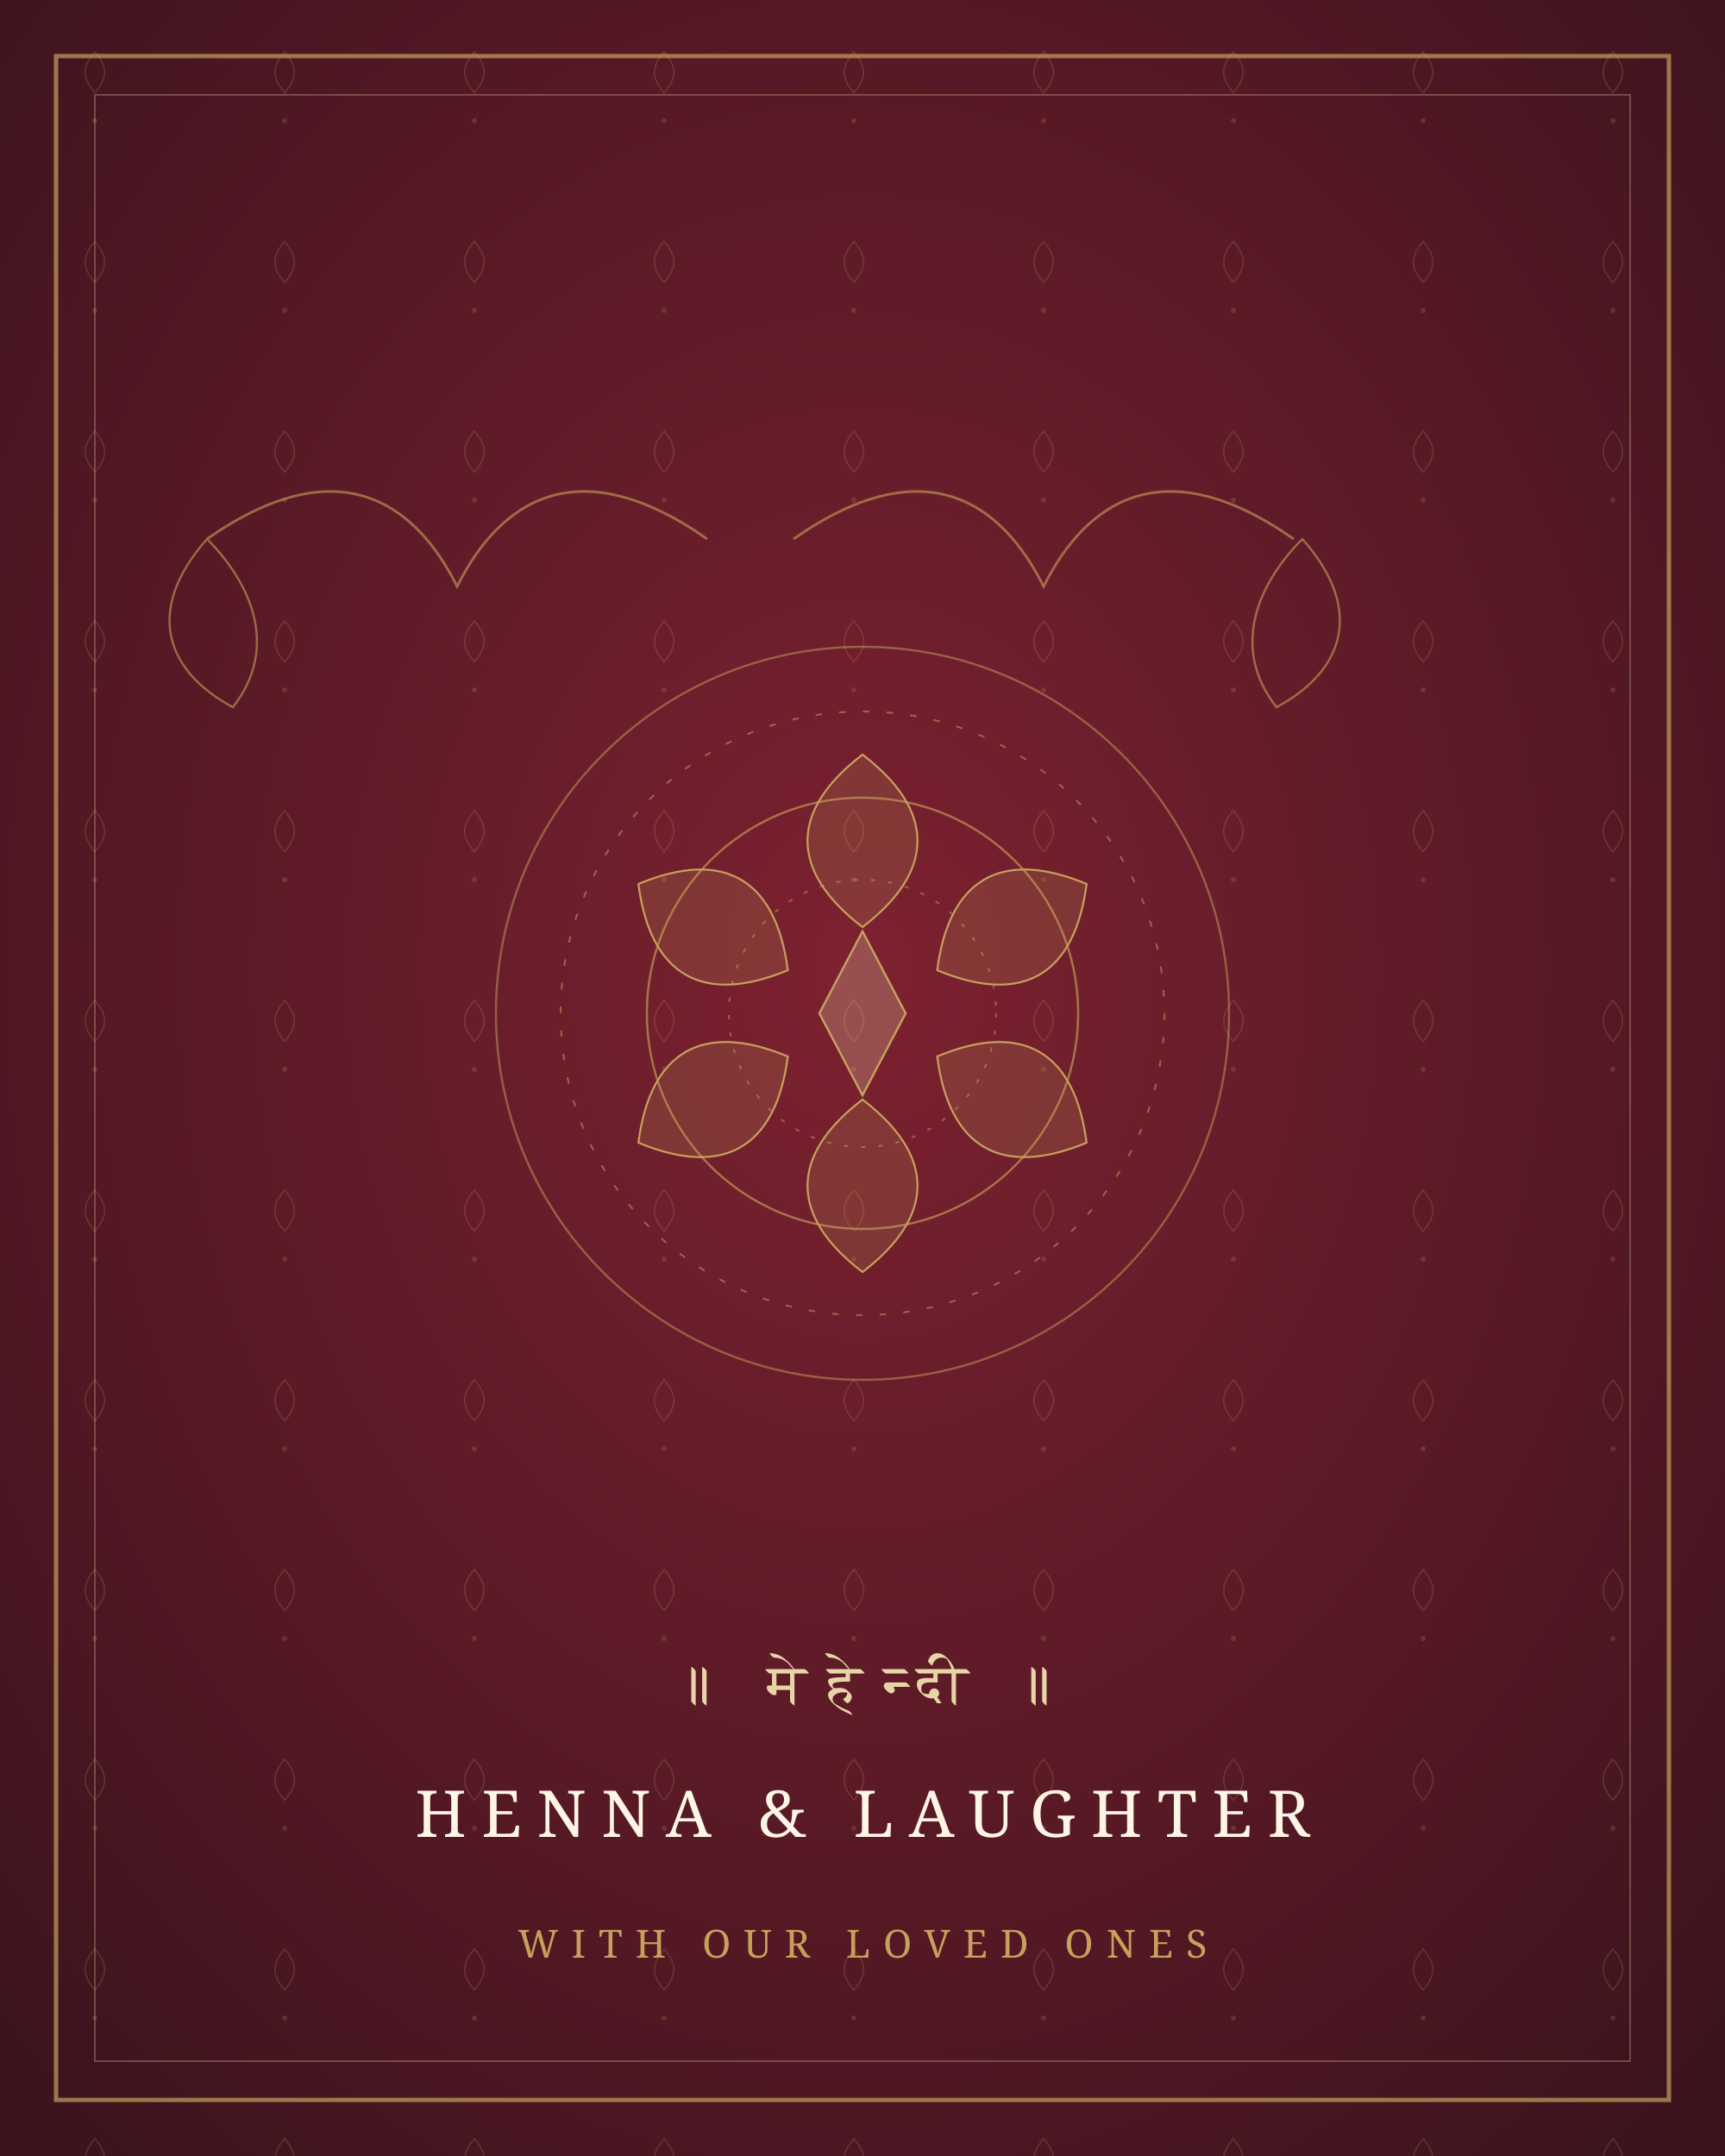
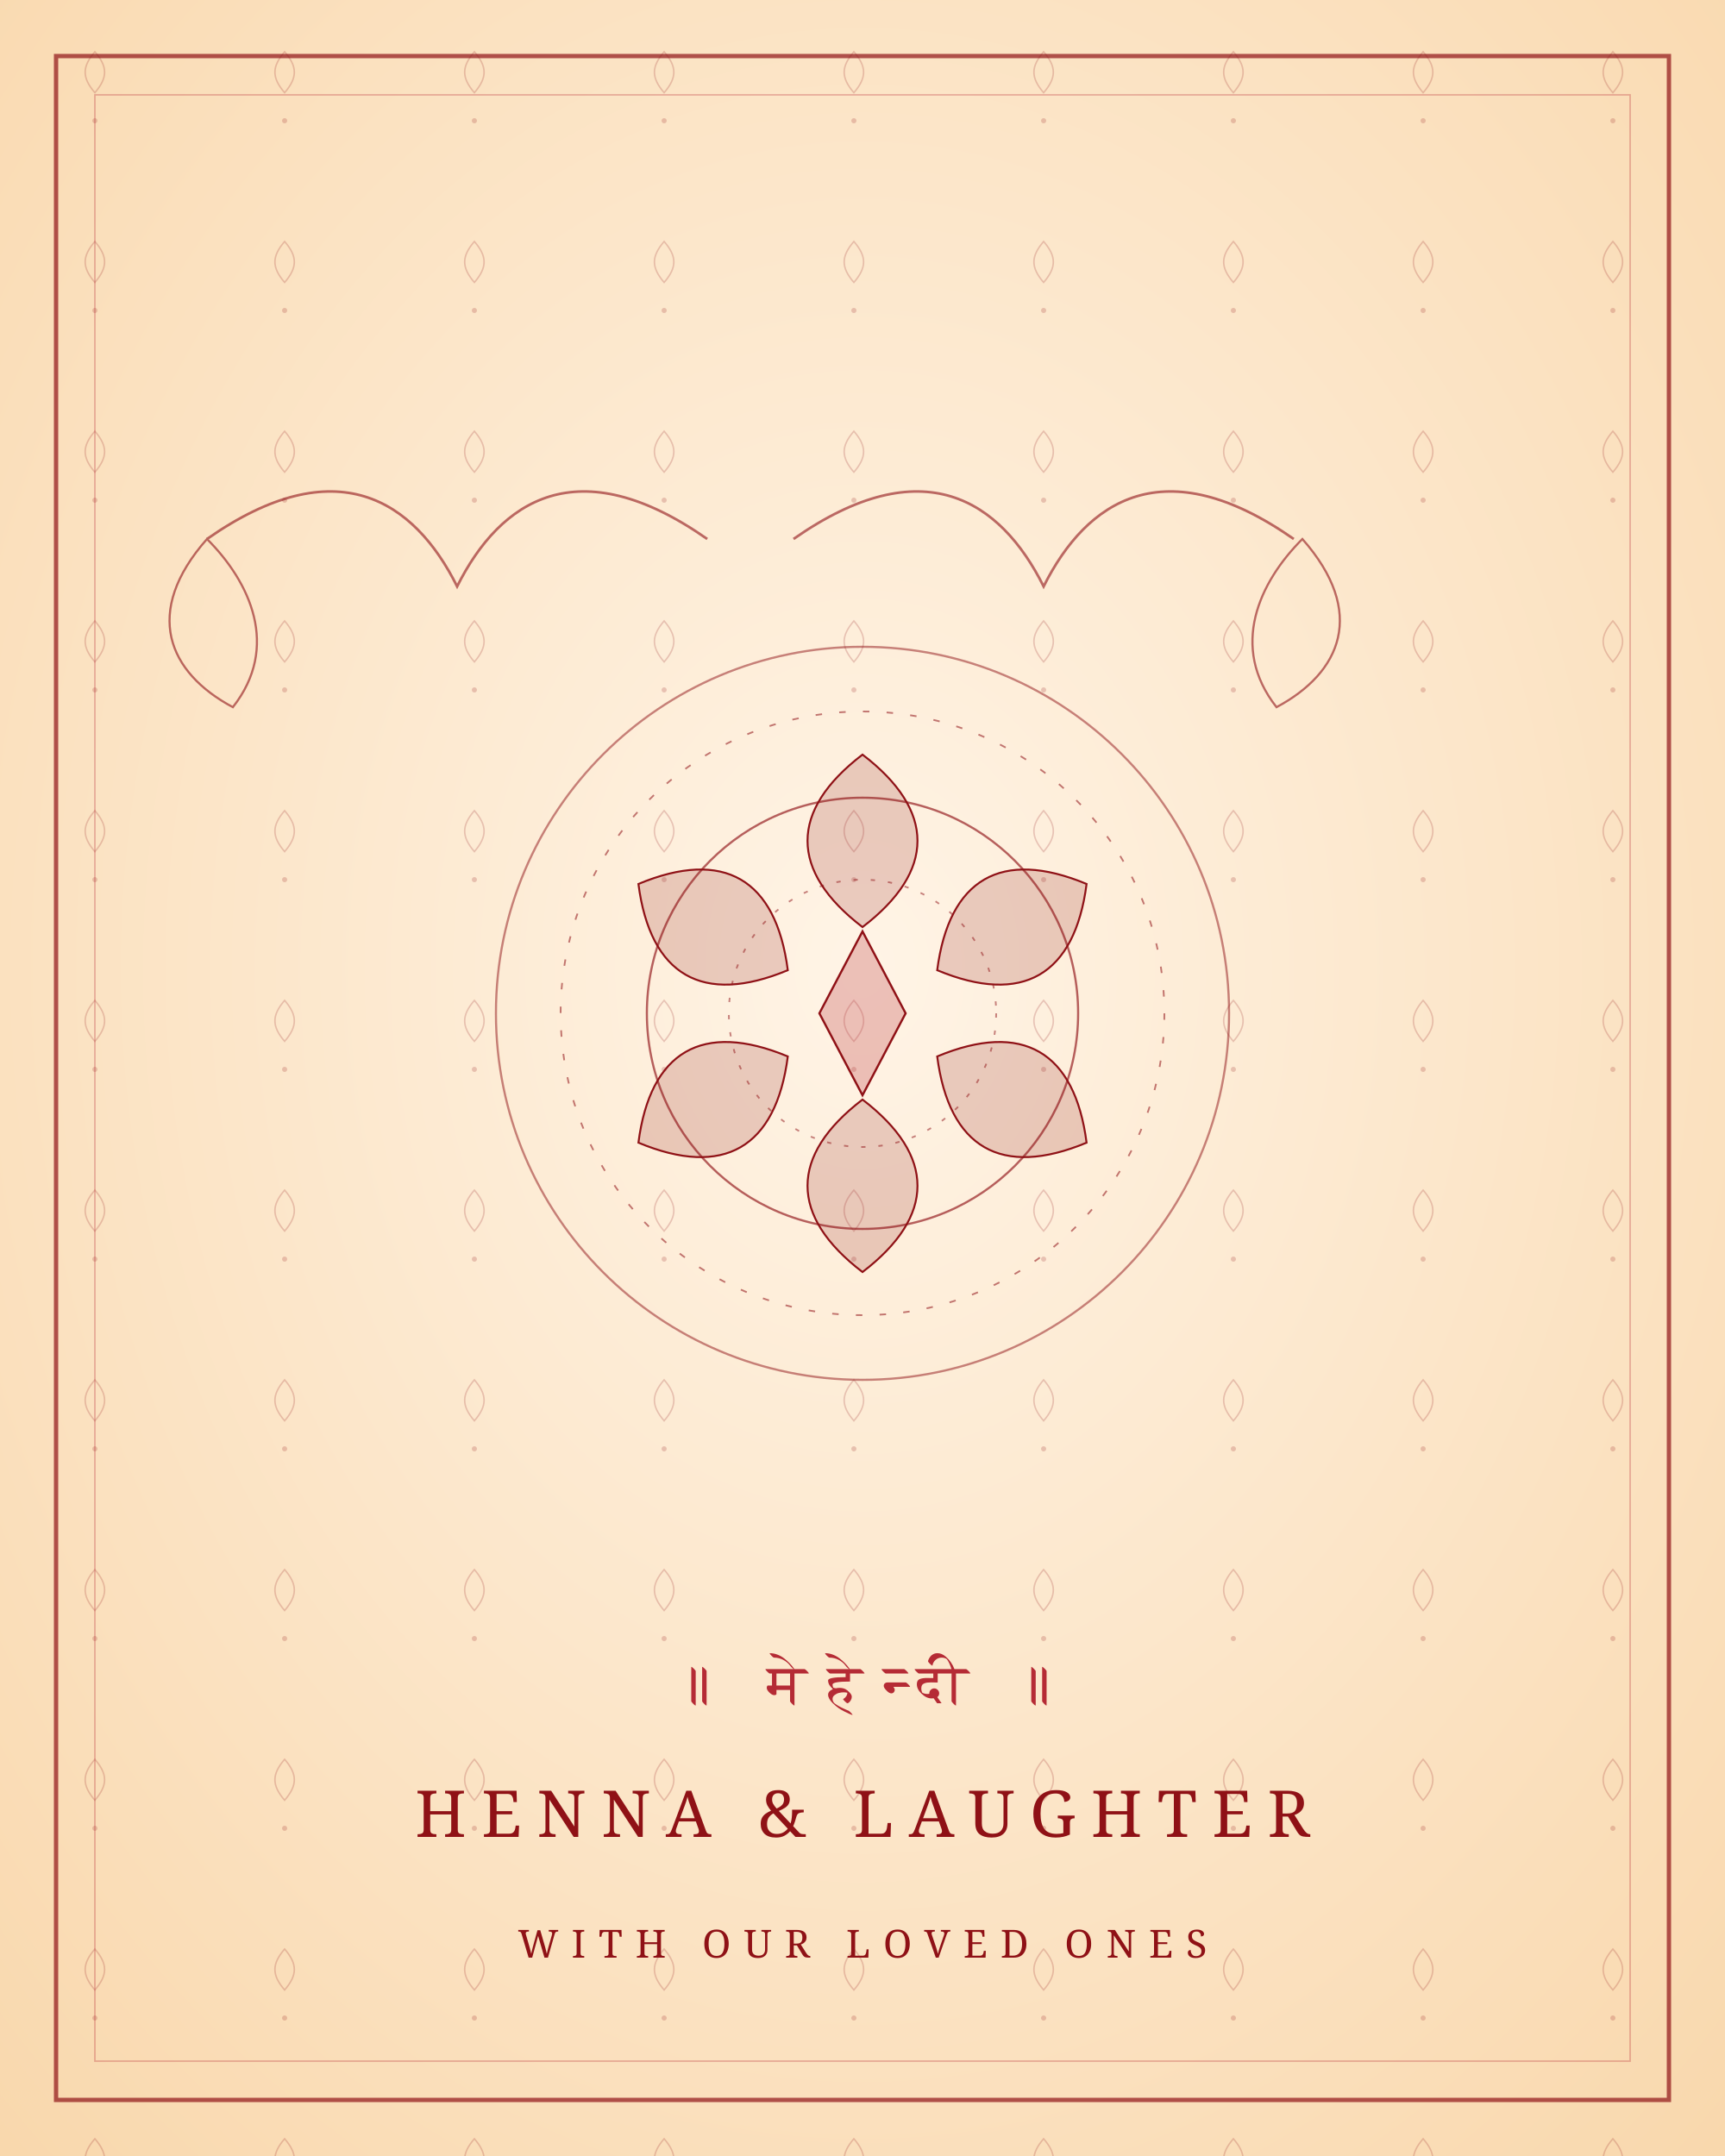
<svg xmlns="http://www.w3.org/2000/svg" viewBox="0 0 800 1000" role="img" aria-label="Traditional Nepali wedding artwork placeholder">
  <defs>
    <radialGradient id="bg5" cx="50%" cy="45%" r="84%">
-       <stop offset="0" stop-color="#7d2130" />
-       <stop offset="1" stop-color="#30111a" />
+       <stop offset="0" stop-color="#FFF4E6" />
+       <stop offset="1" stop-color="#F8D4A5" />
    </radialGradient>
    <pattern id="dots5" width="88" height="88" patternUnits="userSpaceOnUse">
-       <path d="M44 24c6 7 6 12 0 19-6-7-6-12 0-19Z" fill="none" stroke="#c6a15b" stroke-width="0.7" opacity="0.2" />
-       <circle cx="44" cy="56" r="1.2" fill="#c6a15b" opacity="0.2" />
+       <path d="M44 24c6 7 6 12 0 19-6-7-6-12 0-19Z" fill="none" stroke="#8F1116" stroke-width="0.7" opacity="0.2" />
+       <circle cx="44" cy="56" r="1.2" fill="#8F1116" opacity="0.2" />
    </pattern>
  </defs>
  <rect width="800" height="1000" fill="url(#bg5)" />
  <rect width="800" height="1000" fill="url(#dots5)" />
-   <rect x="26" y="26" width="748" height="948" fill="none" stroke="#c6a15b" stroke-width="2" opacity="0.7" />
-   <rect x="44" y="44" width="712" height="912" fill="none" stroke="#e8d5a7" stroke-width="0.7" opacity="0.32" />
-   <g fill="none" stroke="#c6a15b" opacity="0.6">
+   <rect x="26" y="26" width="748" height="948" fill="none" stroke="#8F1116" stroke-width="2" opacity="0.7" />
+   <rect x="44" y="44" width="712" height="912" fill="none" stroke="#B52B35" stroke-width="0.7" opacity="0.32" />
+   <g fill="none" stroke="#8F1116" opacity="0.6">
    <path d="M96 250c60-42 96-18 116 22 20-40 56-64 116-22" stroke-width="1.2" />
    <path d="M96 250c20 20 34 50 12 78-30-16-42-44-12-78Z" stroke-width="1" />
    <path d="M600 250c-60-42-96-18-116 22-20-40-56-64-116-22" stroke-width="1.2" />
    <path d="M604 250c-20 20-34 50-12 78 30-16 42-44 12-78Z" stroke-width="1" />
  </g>
-   <g transform="translate(400 470)" fill="none" stroke="#c6a15b">
+   <g transform="translate(400 470)" fill="none" stroke="#8F1116">
    <circle r="170" stroke-width="1" opacity="0.5" />
    <circle r="140" stroke-width="0.8" stroke-dasharray="3 8" opacity="0.55" />
    <circle r="100" stroke-width="1" opacity="0.65" />
    <circle r="62" stroke-width="0.8" stroke-dasharray="2 6" opacity="0.5" />
-     <g fill="#c6a15b" fill-opacity="0.18" stroke-width="0.9">
+     <g fill="#8F1116" fill-opacity="0.18" stroke-width="0.9">
      <path d="M0-120c34 26 34 54 0 80-34-26-34-54 0-80Z" />
      <path d="M0-120c34 26 34 54 0 80-34-26-34-54 0-80Z" transform="rotate(60)" />
      <path d="M0-120c34 26 34 54 0 80-34-26-34-54 0-80Z" transform="rotate(120)" />
      <path d="M0-120c34 26 34 54 0 80-34-26-34-54 0-80Z" transform="rotate(180)" />
      <path d="M0-120c34 26 34 54 0 80-34-26-34-54 0-80Z" transform="rotate(240)" />
      <path d="M0-120c34 26 34 54 0 80-34-26-34-54 0-80Z" transform="rotate(300)" />
    </g>
-     <path d="M0-38 20 0 0 38-20 0Z" fill="#e8d5a7" fill-opacity="0.26" stroke-width="1" />
+     <path d="M0-38 20 0 0 38-20 0Z" fill="#B52B35" fill-opacity="0.26" stroke-width="1" />
  </g>
-   <text x="400" y="790" text-anchor="middle" fill="#e8d5a7" font-family="Georgia, serif" font-size="26" letter-spacing="10">॥ मेहेन्दी ॥</text>
-   <text x="400" y="852" text-anchor="middle" fill="#fff5e5" font-family="Georgia, serif" font-size="30" letter-spacing="7">HENNA &amp; LAUGHTER</text>
-   <text x="400" y="908" text-anchor="middle" fill="#c6a15b" font-family="Georgia, serif" font-size="18" letter-spacing="6">WITH OUR LOVED ONES</text>
+   <text x="400" y="790" text-anchor="middle" fill="#B52B35" font-family="Georgia, serif" font-size="26" letter-spacing="10">॥ मेहेन्दी ॥</text>
+   <text x="400" y="852" text-anchor="middle" fill="#8F1116" font-family="Georgia, serif" font-size="30" letter-spacing="7">HENNA &amp; LAUGHTER</text>
+   <text x="400" y="908" text-anchor="middle" fill="#8F1116" font-family="Georgia, serif" font-size="18" letter-spacing="6">WITH OUR LOVED ONES</text>
</svg>
